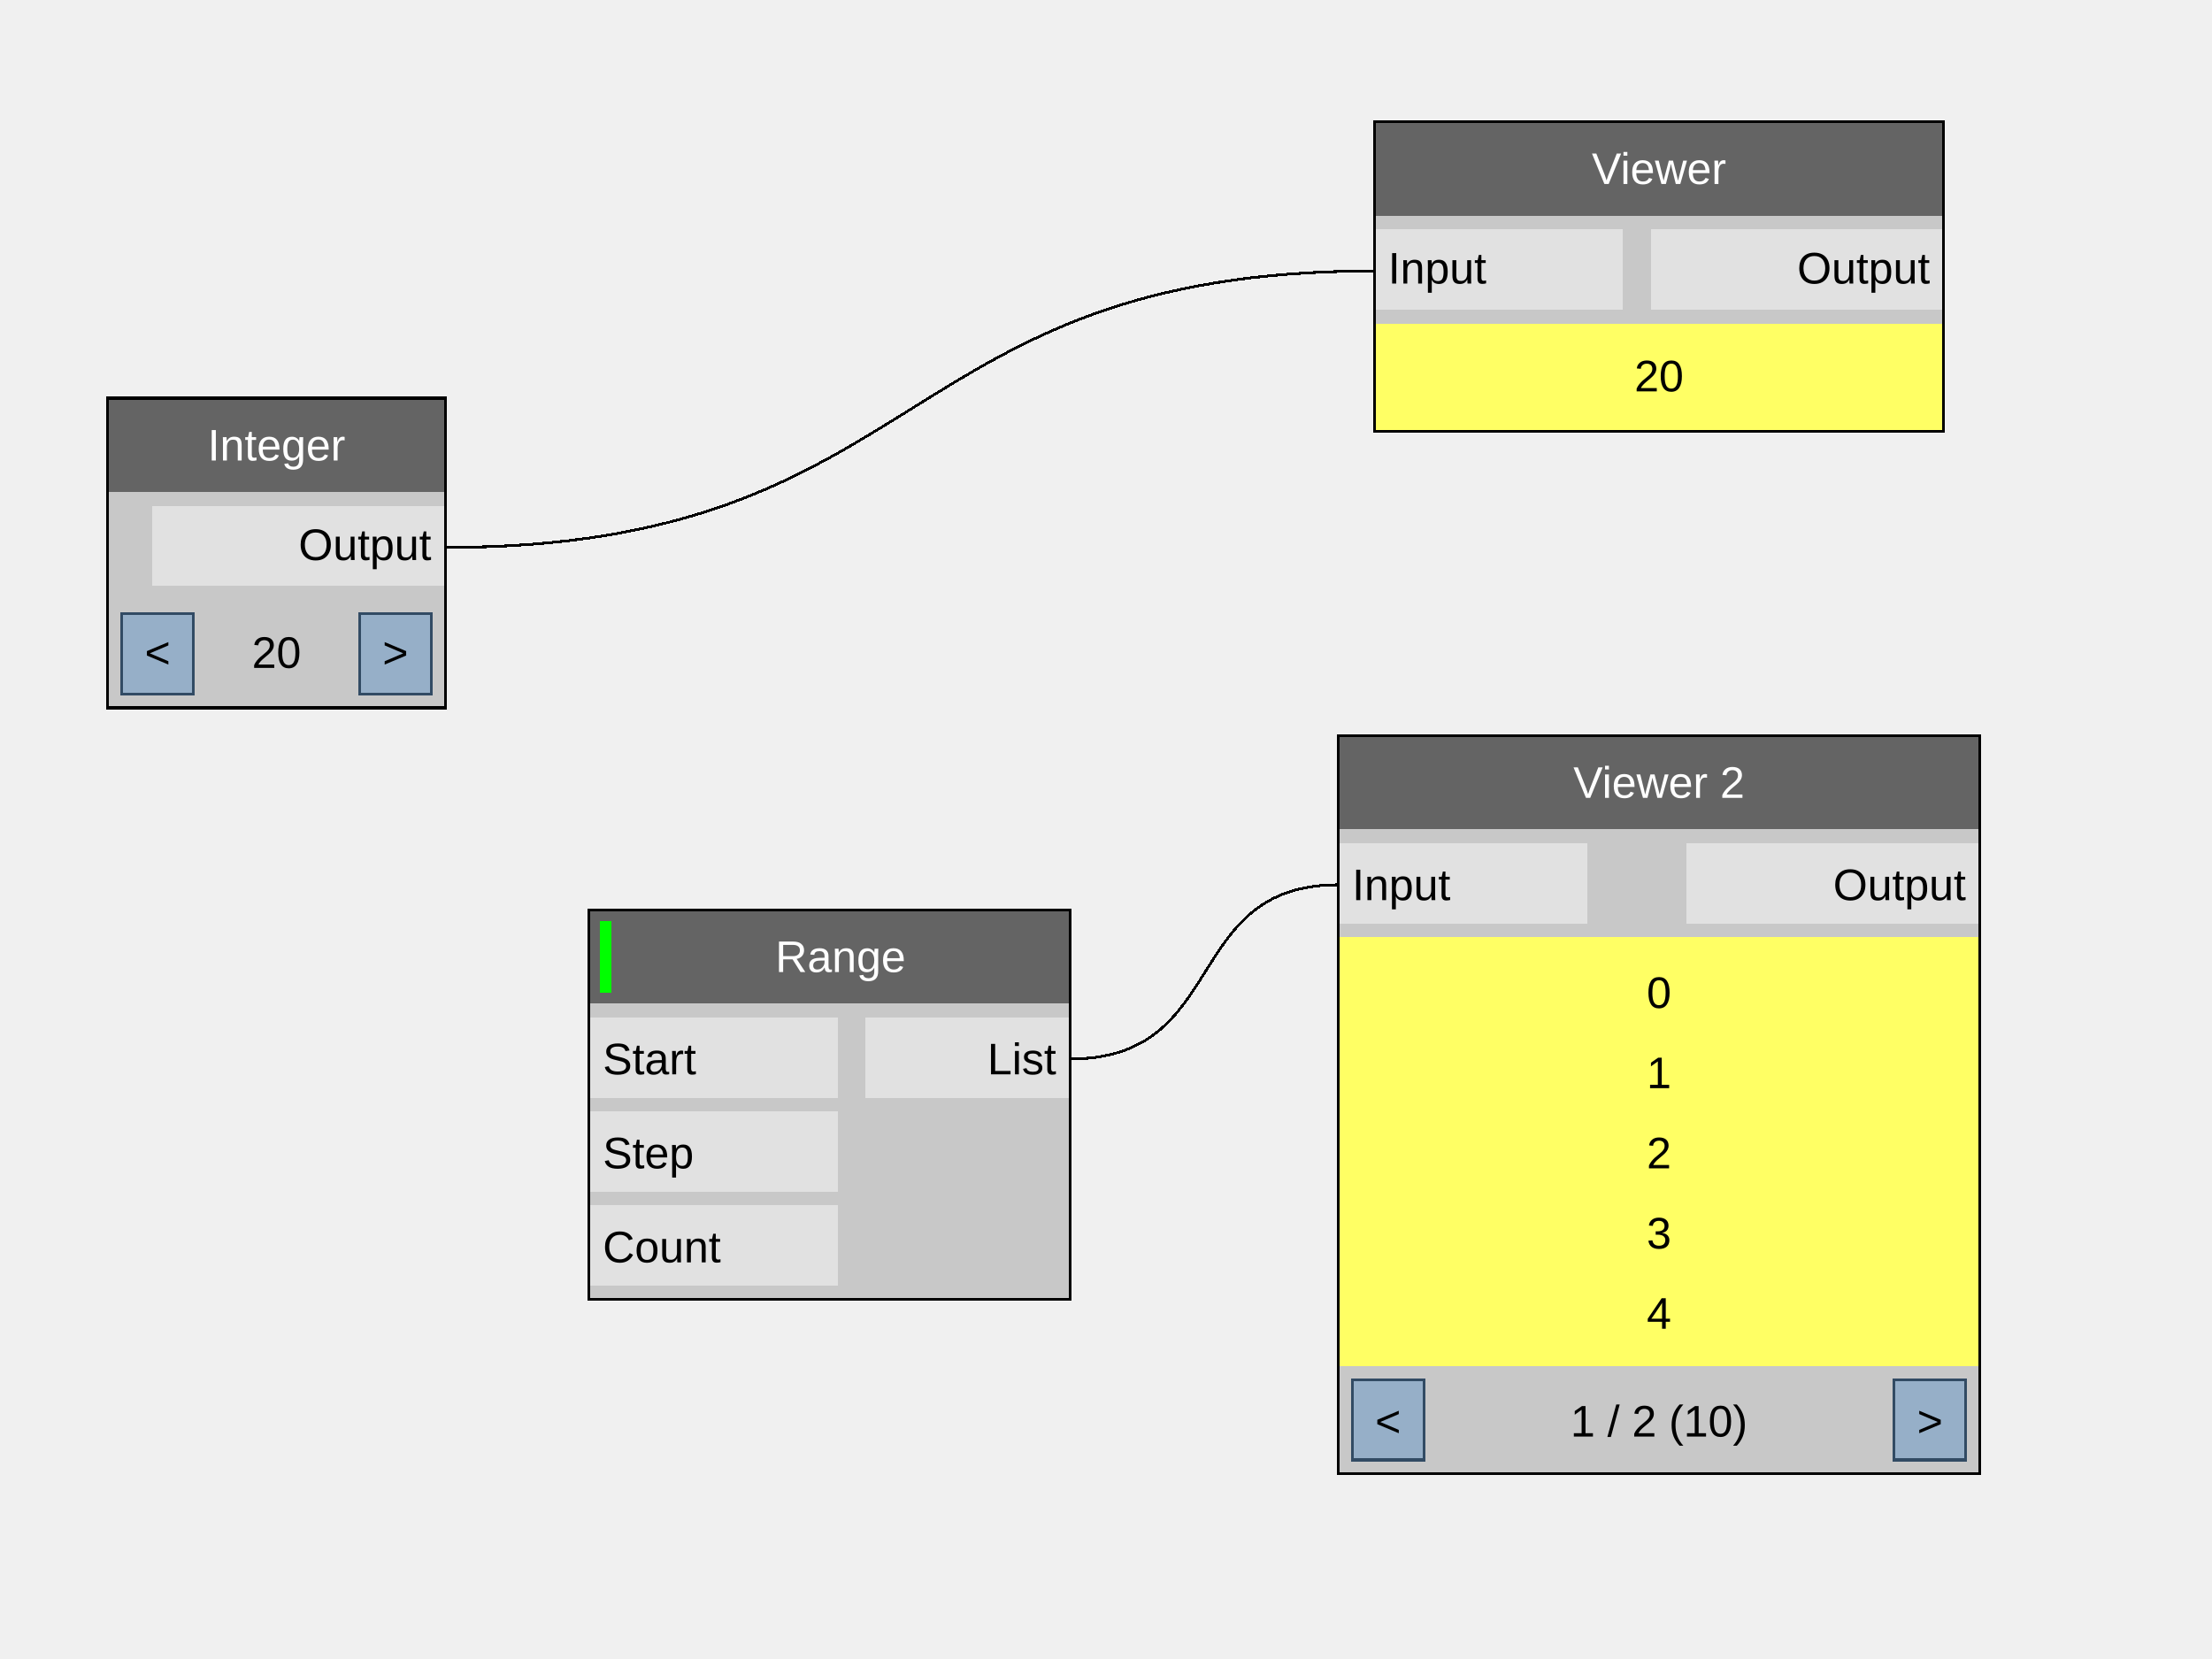
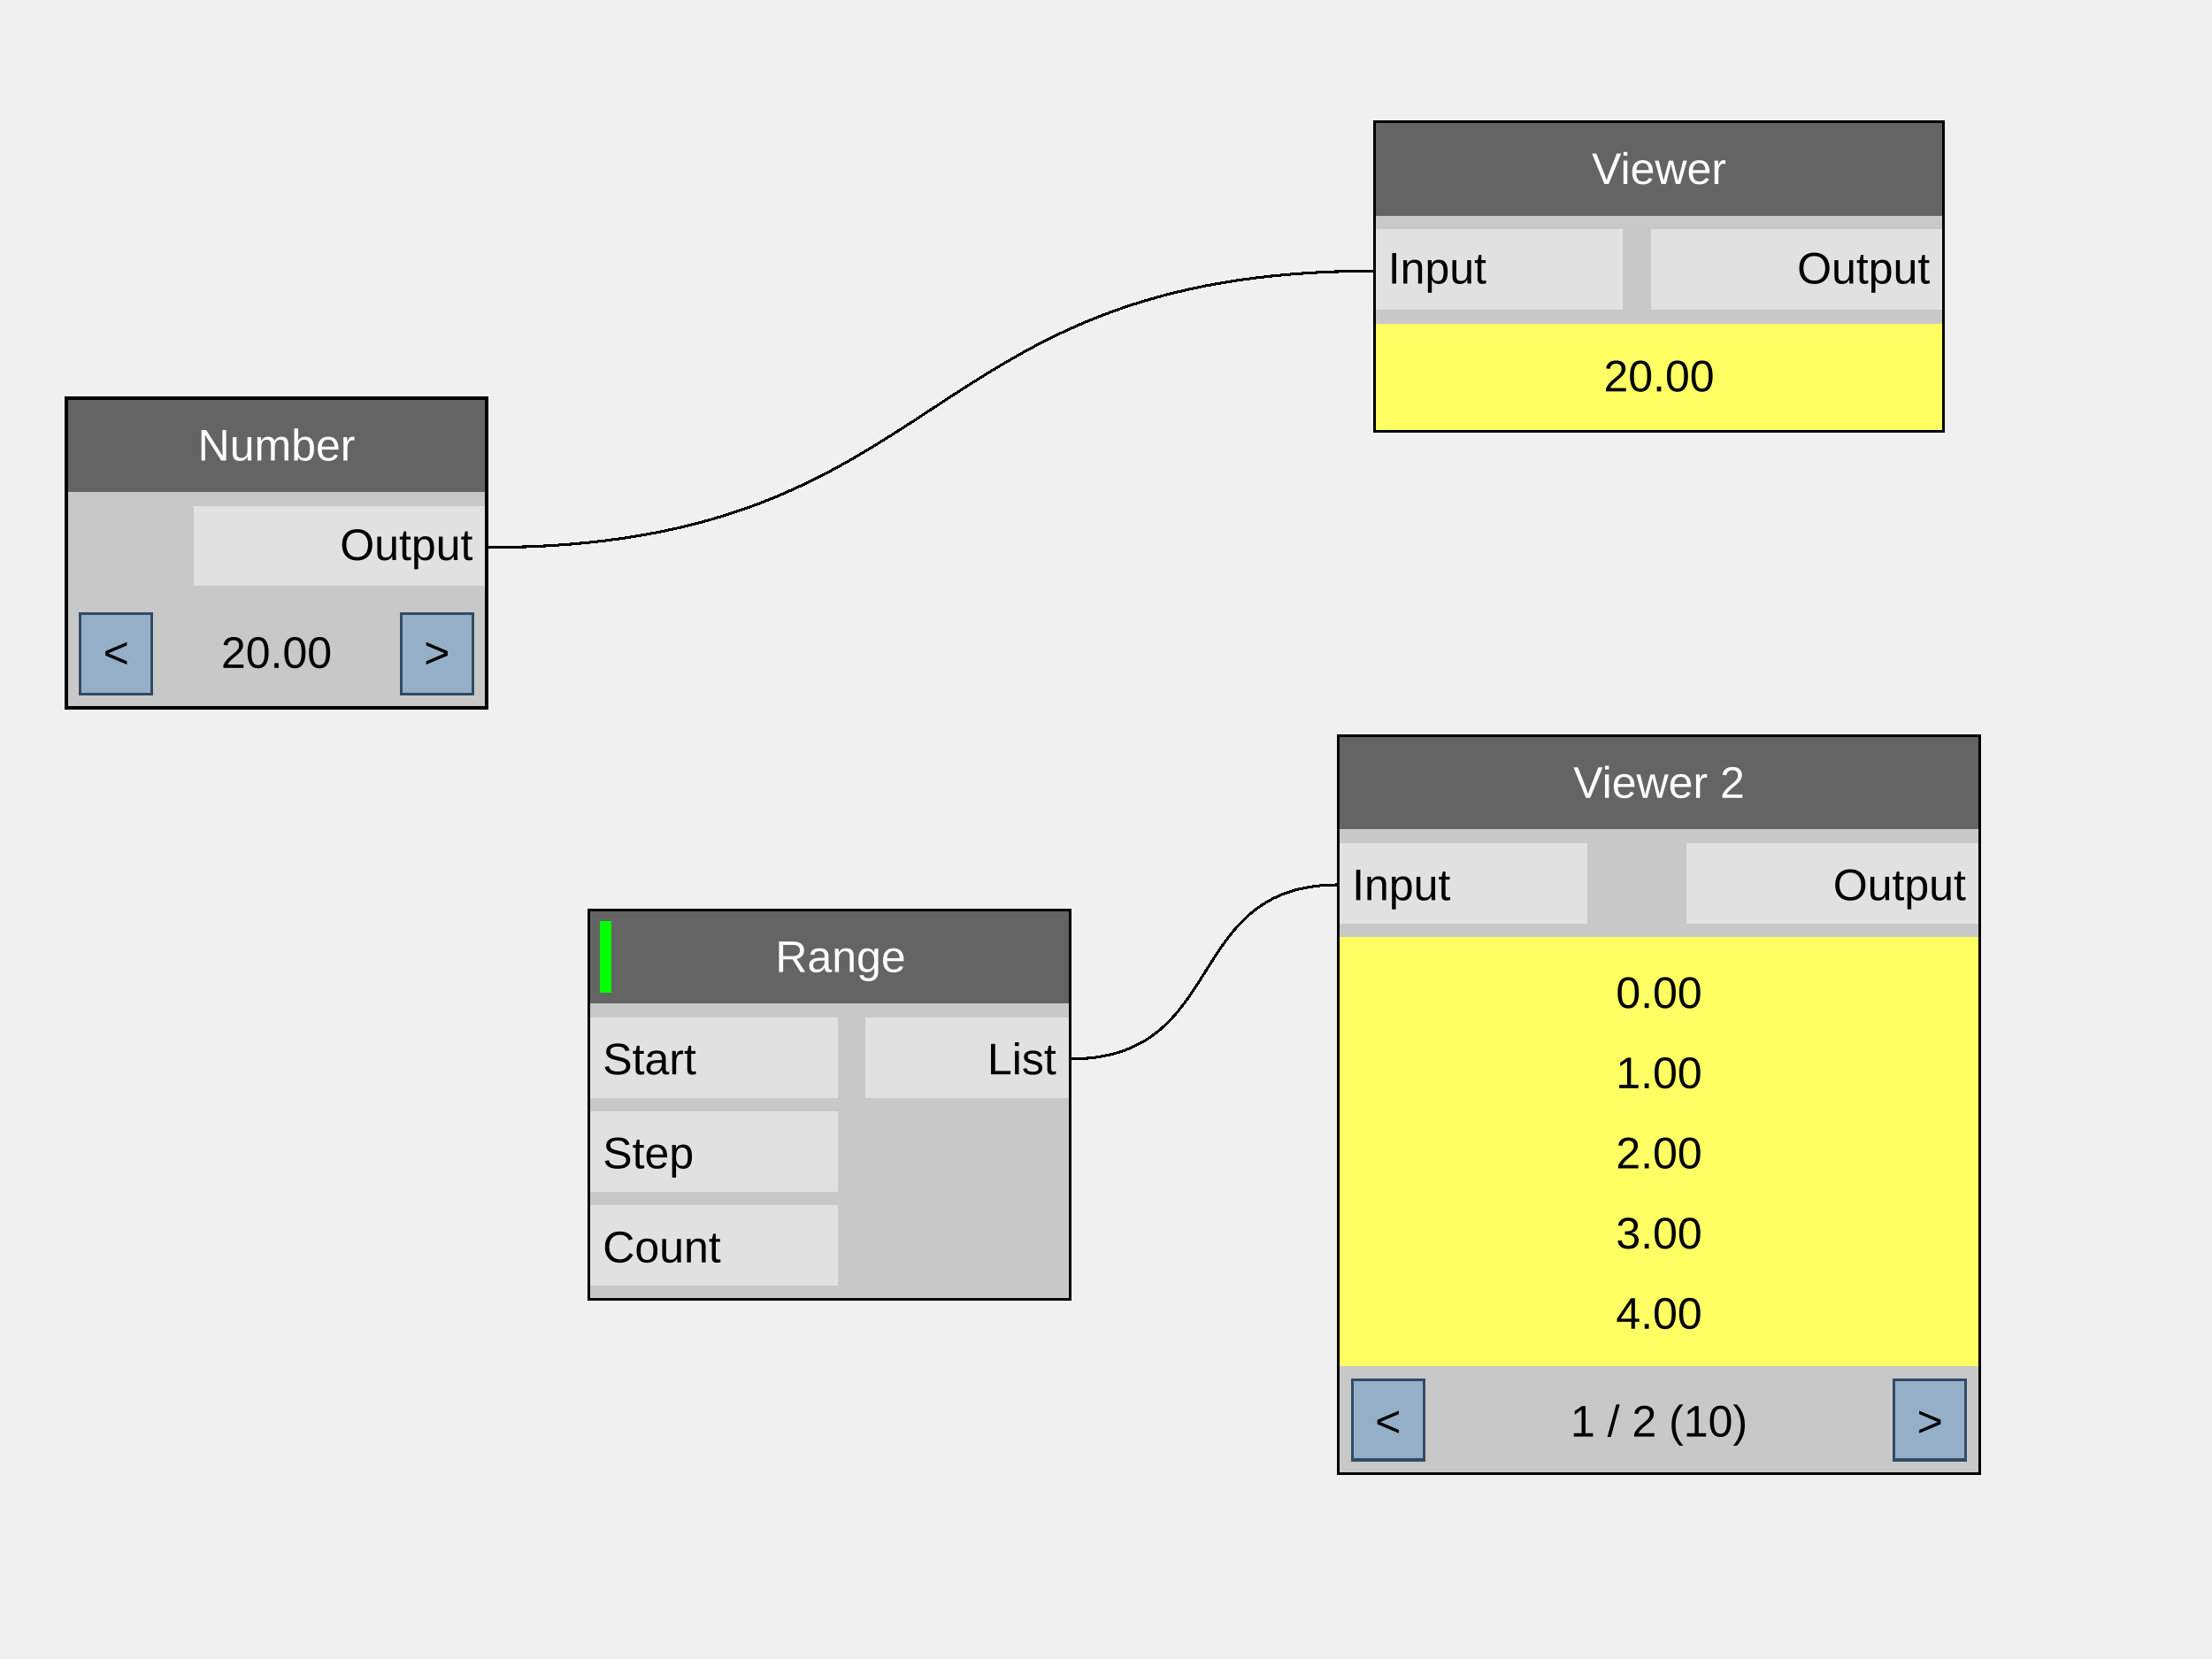
<svg xmlns="http://www.w3.org/2000/svg" version="1.1" width="800" height="600" shape-rendering="crispEdges">
  <rect x="0" y="0" width="800" height="600" style="fill:rgb(240,240,240);" />
-   <path d="M161,198 C337,198 322,98 497,98" style="fill:none;stroke-width:1px;stroke:rgb(0,0,0);" />
+   <path d="M176,198 C345,198 329,98 497,98" style="fill:none;stroke-width:1px;stroke:rgb(0,0,0);" />
  <path d="M387,383 C445,383 427,320 484,320" style="fill:none;stroke-width:1px;stroke:rgb(0,0,0);" />
-   <rect x="39" y="144" width="122" height="34" style="fill:rgb(100,100,100);" />
-   <text x="100" y="161" dominant-baseline="central" text-anchor="middle" style="fill:rgb(255,255,255);font-family:Arial;font-size:16px;">Integer</text>
-   <rect x="39" y="178" width="122" height="39" style="fill:rgb(200,200,200);" />
-   <rect x="55" y="183" width="106" height="29" style="fill:rgb(225,225,225);" />
-   <text x="156" y="197" dominant-baseline="central" text-anchor="end" style="fill:rgb(0,0,0);font-family:Arial;font-size:16px;">Output</text>
-   <rect x="39" y="217" width="122" height="39" style="fill:rgb(200,200,200);" />
-   <text x="100" y="236" dominant-baseline="central" text-anchor="middle" style="fill:rgb(0,0,0);font-family:Arial;font-size:16px;">20</text>
-   <rect x="44" y="222" width="26" height="29" style="fill:rgb(150,175,200);" />
-   <text x="57" y="236" dominant-baseline="central" text-anchor="middle" style="fill:rgb(0,0,0);font-family:Arial;font-size:16px;">&lt;</text>
-   <rect x="44" y="222" width="26" height="29" style="fill:none;stroke-width:1px;stroke:rgb(50,75,100);" />
-   <rect x="130" y="222" width="26" height="29" style="fill:rgb(150,175,200);" />
-   <text x="143" y="236" dominant-baseline="central" text-anchor="middle" style="fill:rgb(0,0,0);font-family:Arial;font-size:16px;">&gt;</text>
-   <rect x="130" y="222" width="26" height="29" style="fill:none;stroke-width:1px;stroke:rgb(50,75,100);" />
-   <rect x="39" y="144" width="122" height="112" style="fill:none;stroke-width:1px;stroke:rgb(0,0,0);" />
+   <rect x="24" y="144" width="152" height="34" style="fill:rgb(100,100,100);" />
+   <text x="100" y="161" dominant-baseline="central" text-anchor="middle" style="fill:rgb(255,255,255);font-family:Arial;font-size:16px;">Number</text>
+   <rect x="24" y="178" width="152" height="39" style="fill:rgb(200,200,200);" />
+   <rect x="70" y="183" width="106" height="29" style="fill:rgb(225,225,225);" />
+   <text x="171" y="197" dominant-baseline="central" text-anchor="end" style="fill:rgb(0,0,0);font-family:Arial;font-size:16px;">Output</text>
+   <rect x="24" y="217" width="152" height="39" style="fill:rgb(200,200,200);" />
+   <text x="100" y="236" dominant-baseline="central" text-anchor="middle" style="fill:rgb(0,0,0);font-family:Arial;font-size:16px;">20.00</text>
+   <rect x="29" y="222" width="26" height="29" style="fill:rgb(150,175,200);" />
+   <text x="42" y="236" dominant-baseline="central" text-anchor="middle" style="fill:rgb(0,0,0);font-family:Arial;font-size:16px;">&lt;</text>
+   <rect x="29" y="222" width="26" height="29" style="fill:none;stroke-width:1px;stroke:rgb(50,75,100);" />
+   <rect x="145" y="222" width="26" height="29" style="fill:rgb(150,175,200);" />
+   <text x="158" y="236" dominant-baseline="central" text-anchor="middle" style="fill:rgb(0,0,0);font-family:Arial;font-size:16px;">&gt;</text>
+   <rect x="145" y="222" width="26" height="29" style="fill:none;stroke-width:1px;stroke:rgb(50,75,100);" />
+   <rect x="24" y="144" width="152" height="112" style="fill:none;stroke-width:1px;stroke:rgb(0,0,0);" />
  <rect x="213" y="329" width="174" height="34" style="fill:rgb(100,100,100);" />
  <text x="304" y="346" dominant-baseline="central" text-anchor="middle" style="fill:rgb(255,255,255);font-family:Arial;font-size:16px;">Range</text>
  <rect x="217" y="333" width="4" height="26" style="fill:rgb(0,255,0);" />
  <rect x="213" y="363" width="174" height="107" style="fill:rgb(200,200,200);" />
  <rect x="213" y="368" width="90" height="29" style="fill:rgb(225,225,225);" />
  <text x="218" y="383" dominant-baseline="central" text-anchor="start" style="fill:rgb(0,0,0);font-family:Arial;font-size:16px;">Start</text>
  <rect x="213" y="402" width="90" height="29" style="fill:rgb(225,225,225);" />
  <text x="218" y="417" dominant-baseline="central" text-anchor="start" style="fill:rgb(0,0,0);font-family:Arial;font-size:16px;">Step</text>
  <rect x="213" y="436" width="90" height="29" style="fill:rgb(225,225,225);" />
  <text x="218" y="451" dominant-baseline="central" text-anchor="start" style="fill:rgb(0,0,0);font-family:Arial;font-size:16px;">Count</text>
  <rect x="313" y="368" width="74" height="29" style="fill:rgb(225,225,225);" />
  <text x="382" y="383" dominant-baseline="central" text-anchor="end" style="fill:rgb(0,0,0);font-family:Arial;font-size:16px;">List</text>
  <rect x="213" y="329" width="174" height="141" style="fill:none;stroke-width:1px;stroke:rgb(0,0,0);" />
  <rect x="497" y="44" width="206" height="34" style="fill:rgb(100,100,100);" />
  <text x="600" y="61" dominant-baseline="central" text-anchor="middle" style="fill:rgb(255,255,255);font-family:Arial;font-size:16px;">Viewer</text>
  <rect x="497" y="78" width="206" height="39" style="fill:rgb(200,200,200);" />
  <rect x="497" y="83" width="90" height="29" style="fill:rgb(225,225,225);" />
  <text x="502" y="97" dominant-baseline="central" text-anchor="start" style="fill:rgb(0,0,0);font-family:Arial;font-size:16px;">Input</text>
  <rect x="597" y="83" width="106" height="29" style="fill:rgb(225,225,225);" />
  <text x="698" y="97" dominant-baseline="central" text-anchor="end" style="fill:rgb(0,0,0);font-family:Arial;font-size:16px;">Output</text>
  <rect x="497" y="117" width="206" height="39" style="fill:rgb(255,255,100);" />
-   <text x="600" y="136" dominant-baseline="central" text-anchor="middle" style="fill:rgb(0,0,0);font-family:Arial;font-size:16px;">20</text>
+   <text x="600" y="136" dominant-baseline="central" text-anchor="middle" style="fill:rgb(0,0,0);font-family:Arial;font-size:16px;">20.00</text>
  <rect x="497" y="44" width="206" height="112" style="fill:none;stroke-width:1px;stroke:rgb(0,0,0);" />
  <rect x="484" y="266" width="232" height="34" style="fill:rgb(100,100,100);" />
  <text x="600" y="283" dominant-baseline="central" text-anchor="middle" style="fill:rgb(255,255,255);font-family:Arial;font-size:16px;">Viewer 2</text>
  <rect x="484" y="300" width="232" height="39" style="fill:rgb(200,200,200);" />
  <rect x="484" y="305" width="90" height="29" style="fill:rgb(225,225,225);" />
  <text x="489" y="320" dominant-baseline="central" text-anchor="start" style="fill:rgb(0,0,0);font-family:Arial;font-size:16px;">Input</text>
  <rect x="610" y="305" width="106" height="29" style="fill:rgb(225,225,225);" />
  <text x="711" y="320" dominant-baseline="central" text-anchor="end" style="fill:rgb(0,0,0);font-family:Arial;font-size:16px;">Output</text>
  <rect x="484" y="339" width="232" height="155" style="fill:rgb(255,255,100);" />
-   <text x="600" y="359" dominant-baseline="central" text-anchor="middle" style="fill:rgb(0,0,0);font-family:Arial;font-size:16px;">0</text>
-   <text x="600" y="388" dominant-baseline="central" text-anchor="middle" style="fill:rgb(0,0,0);font-family:Arial;font-size:16px;">1</text>
-   <text x="600" y="417" dominant-baseline="central" text-anchor="middle" style="fill:rgb(0,0,0);font-family:Arial;font-size:16px;">2</text>
-   <text x="600" y="446" dominant-baseline="central" text-anchor="middle" style="fill:rgb(0,0,0);font-family:Arial;font-size:16px;">3</text>
-   <text x="600" y="475" dominant-baseline="central" text-anchor="middle" style="fill:rgb(0,0,0);font-family:Arial;font-size:16px;">4</text>
+   <text x="600" y="359" dominant-baseline="central" text-anchor="middle" style="fill:rgb(0,0,0);font-family:Arial;font-size:16px;">0.00</text>
+   <text x="600" y="388" dominant-baseline="central" text-anchor="middle" style="fill:rgb(0,0,0);font-family:Arial;font-size:16px;">1.00</text>
+   <text x="600" y="417" dominant-baseline="central" text-anchor="middle" style="fill:rgb(0,0,0);font-family:Arial;font-size:16px;">2.00</text>
+   <text x="600" y="446" dominant-baseline="central" text-anchor="middle" style="fill:rgb(0,0,0);font-family:Arial;font-size:16px;">3.00</text>
+   <text x="600" y="475" dominant-baseline="central" text-anchor="middle" style="fill:rgb(0,0,0);font-family:Arial;font-size:16px;">4.00</text>
  <rect x="484" y="494" width="232" height="39" style="fill:rgb(200,200,200);" />
  <text x="600" y="514" dominant-baseline="central" text-anchor="middle" style="fill:rgb(0,0,0);font-family:Arial;font-size:16px;">1 / 2 (10)</text>
  <rect x="489" y="499" width="26" height="29" style="fill:rgb(150,175,200);" />
  <text x="502" y="514" dominant-baseline="central" text-anchor="middle" style="fill:rgb(0,0,0);font-family:Arial;font-size:16px;">&lt;</text>
  <rect x="489" y="499" width="26" height="29" style="fill:none;stroke-width:1px;stroke:rgb(50,75,100);" />
  <rect x="685" y="499" width="26" height="29" style="fill:rgb(150,175,200);" />
  <text x="698" y="514" dominant-baseline="central" text-anchor="middle" style="fill:rgb(0,0,0);font-family:Arial;font-size:16px;">&gt;</text>
  <rect x="685" y="499" width="26" height="29" style="fill:none;stroke-width:1px;stroke:rgb(50,75,100);" />
  <rect x="484" y="266" width="232" height="267" style="fill:none;stroke-width:1px;stroke:rgb(0,0,0);" />
</svg>
